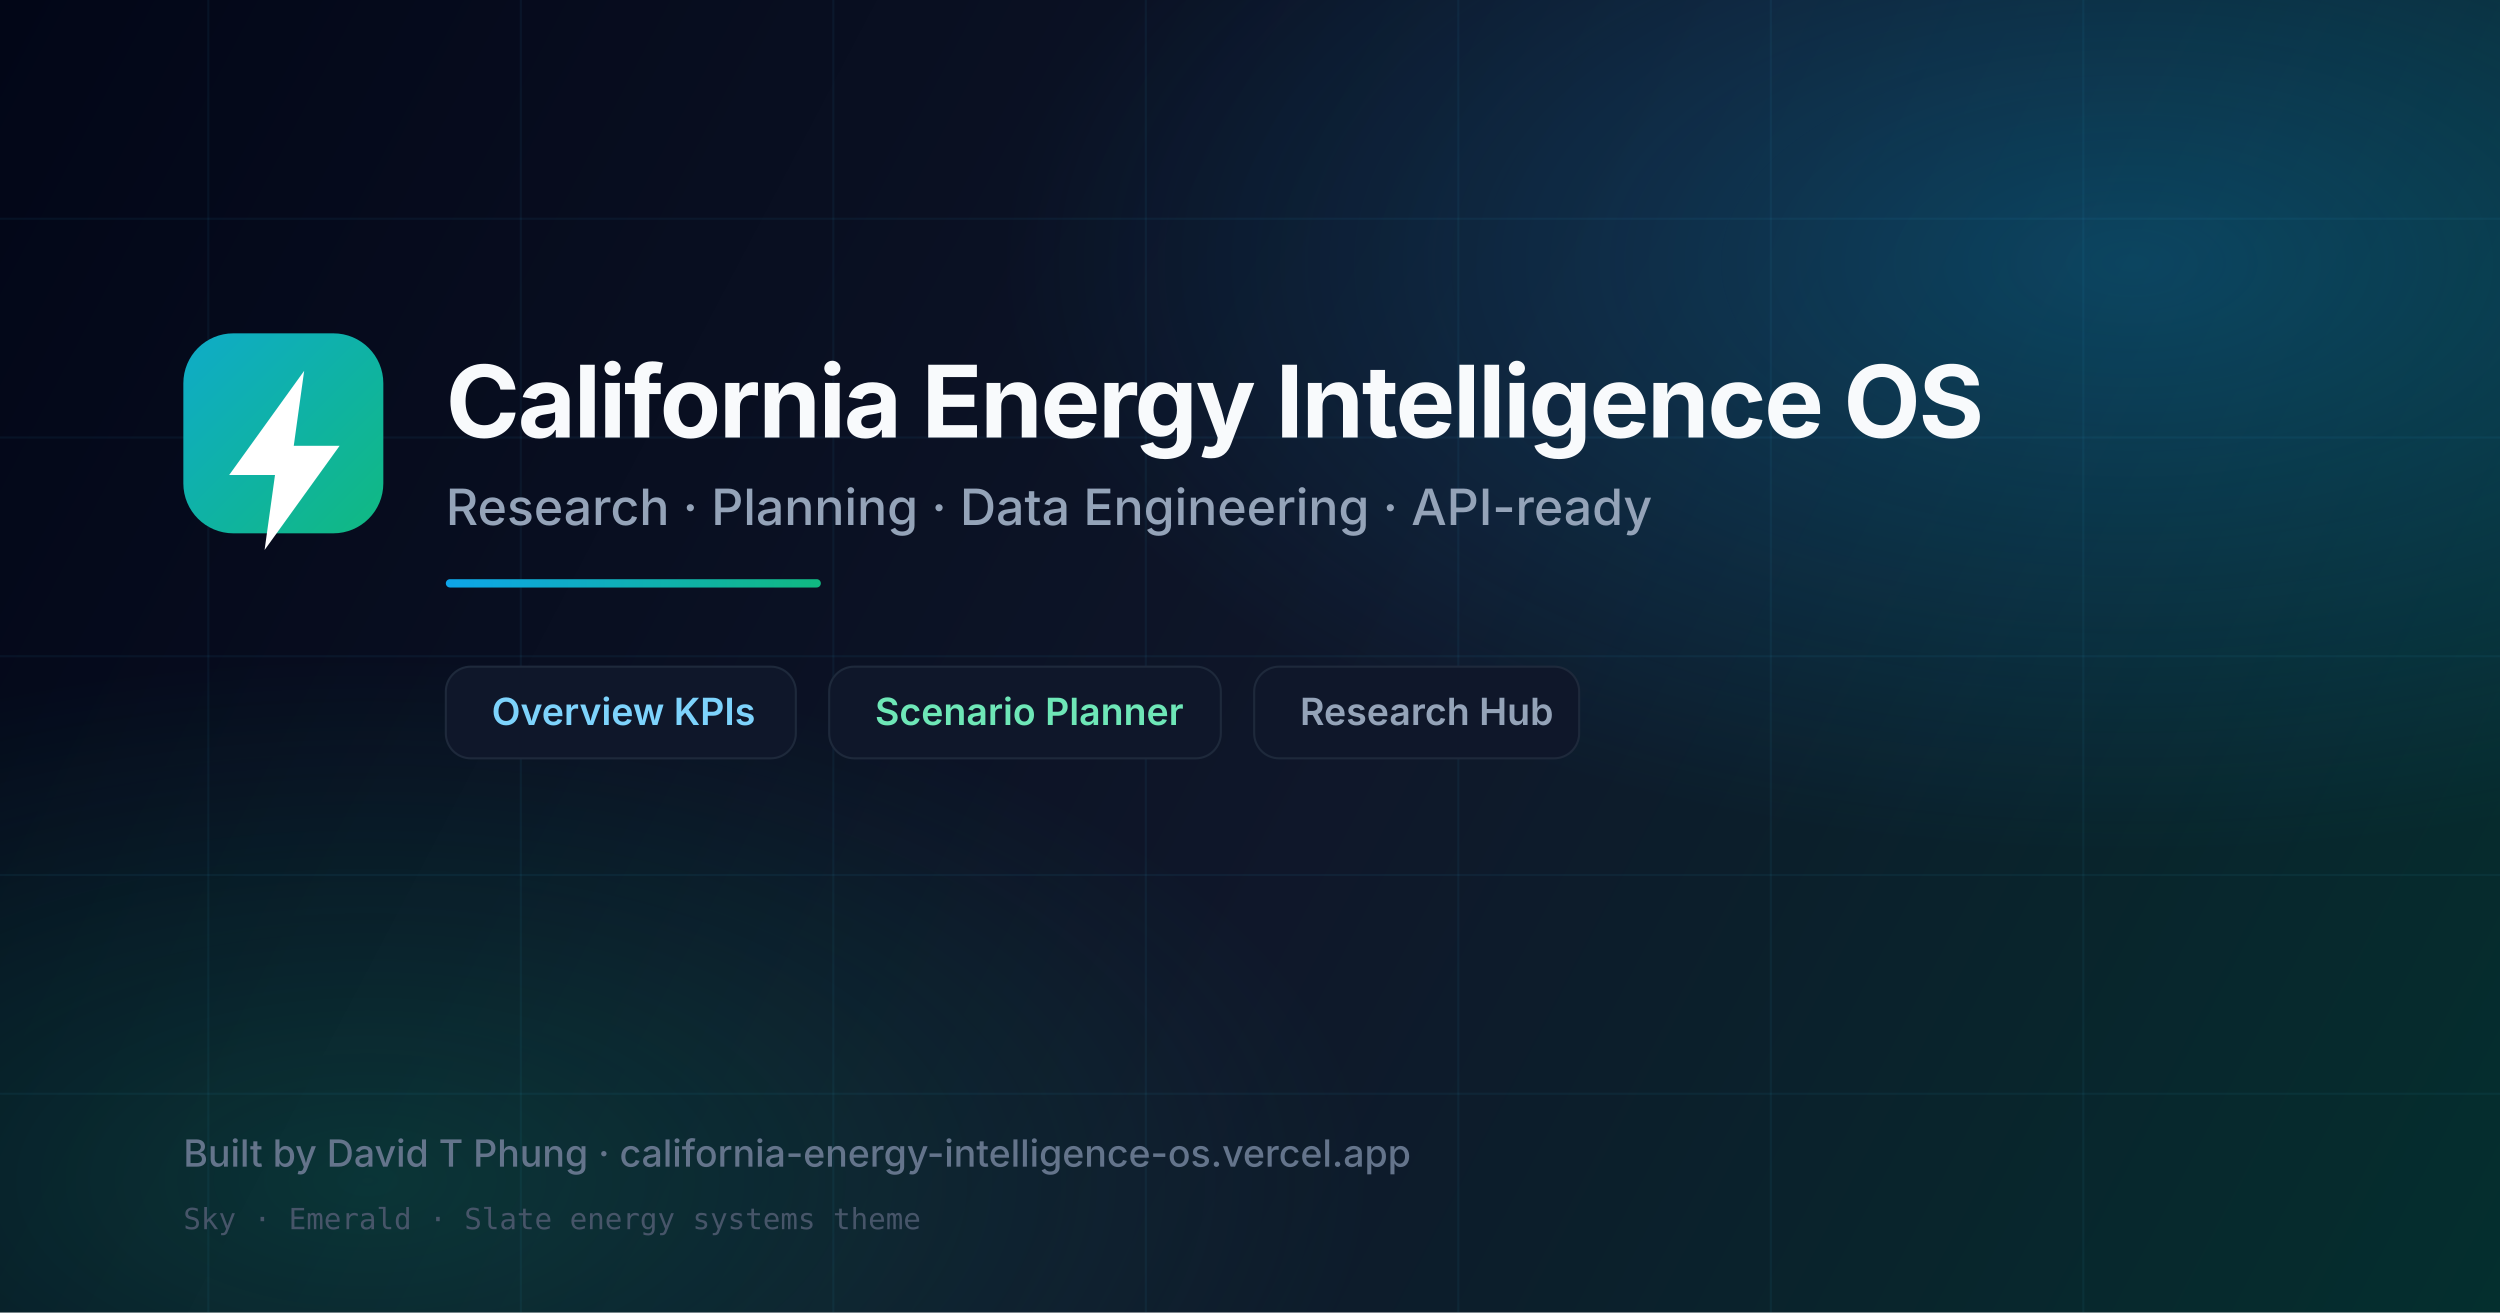
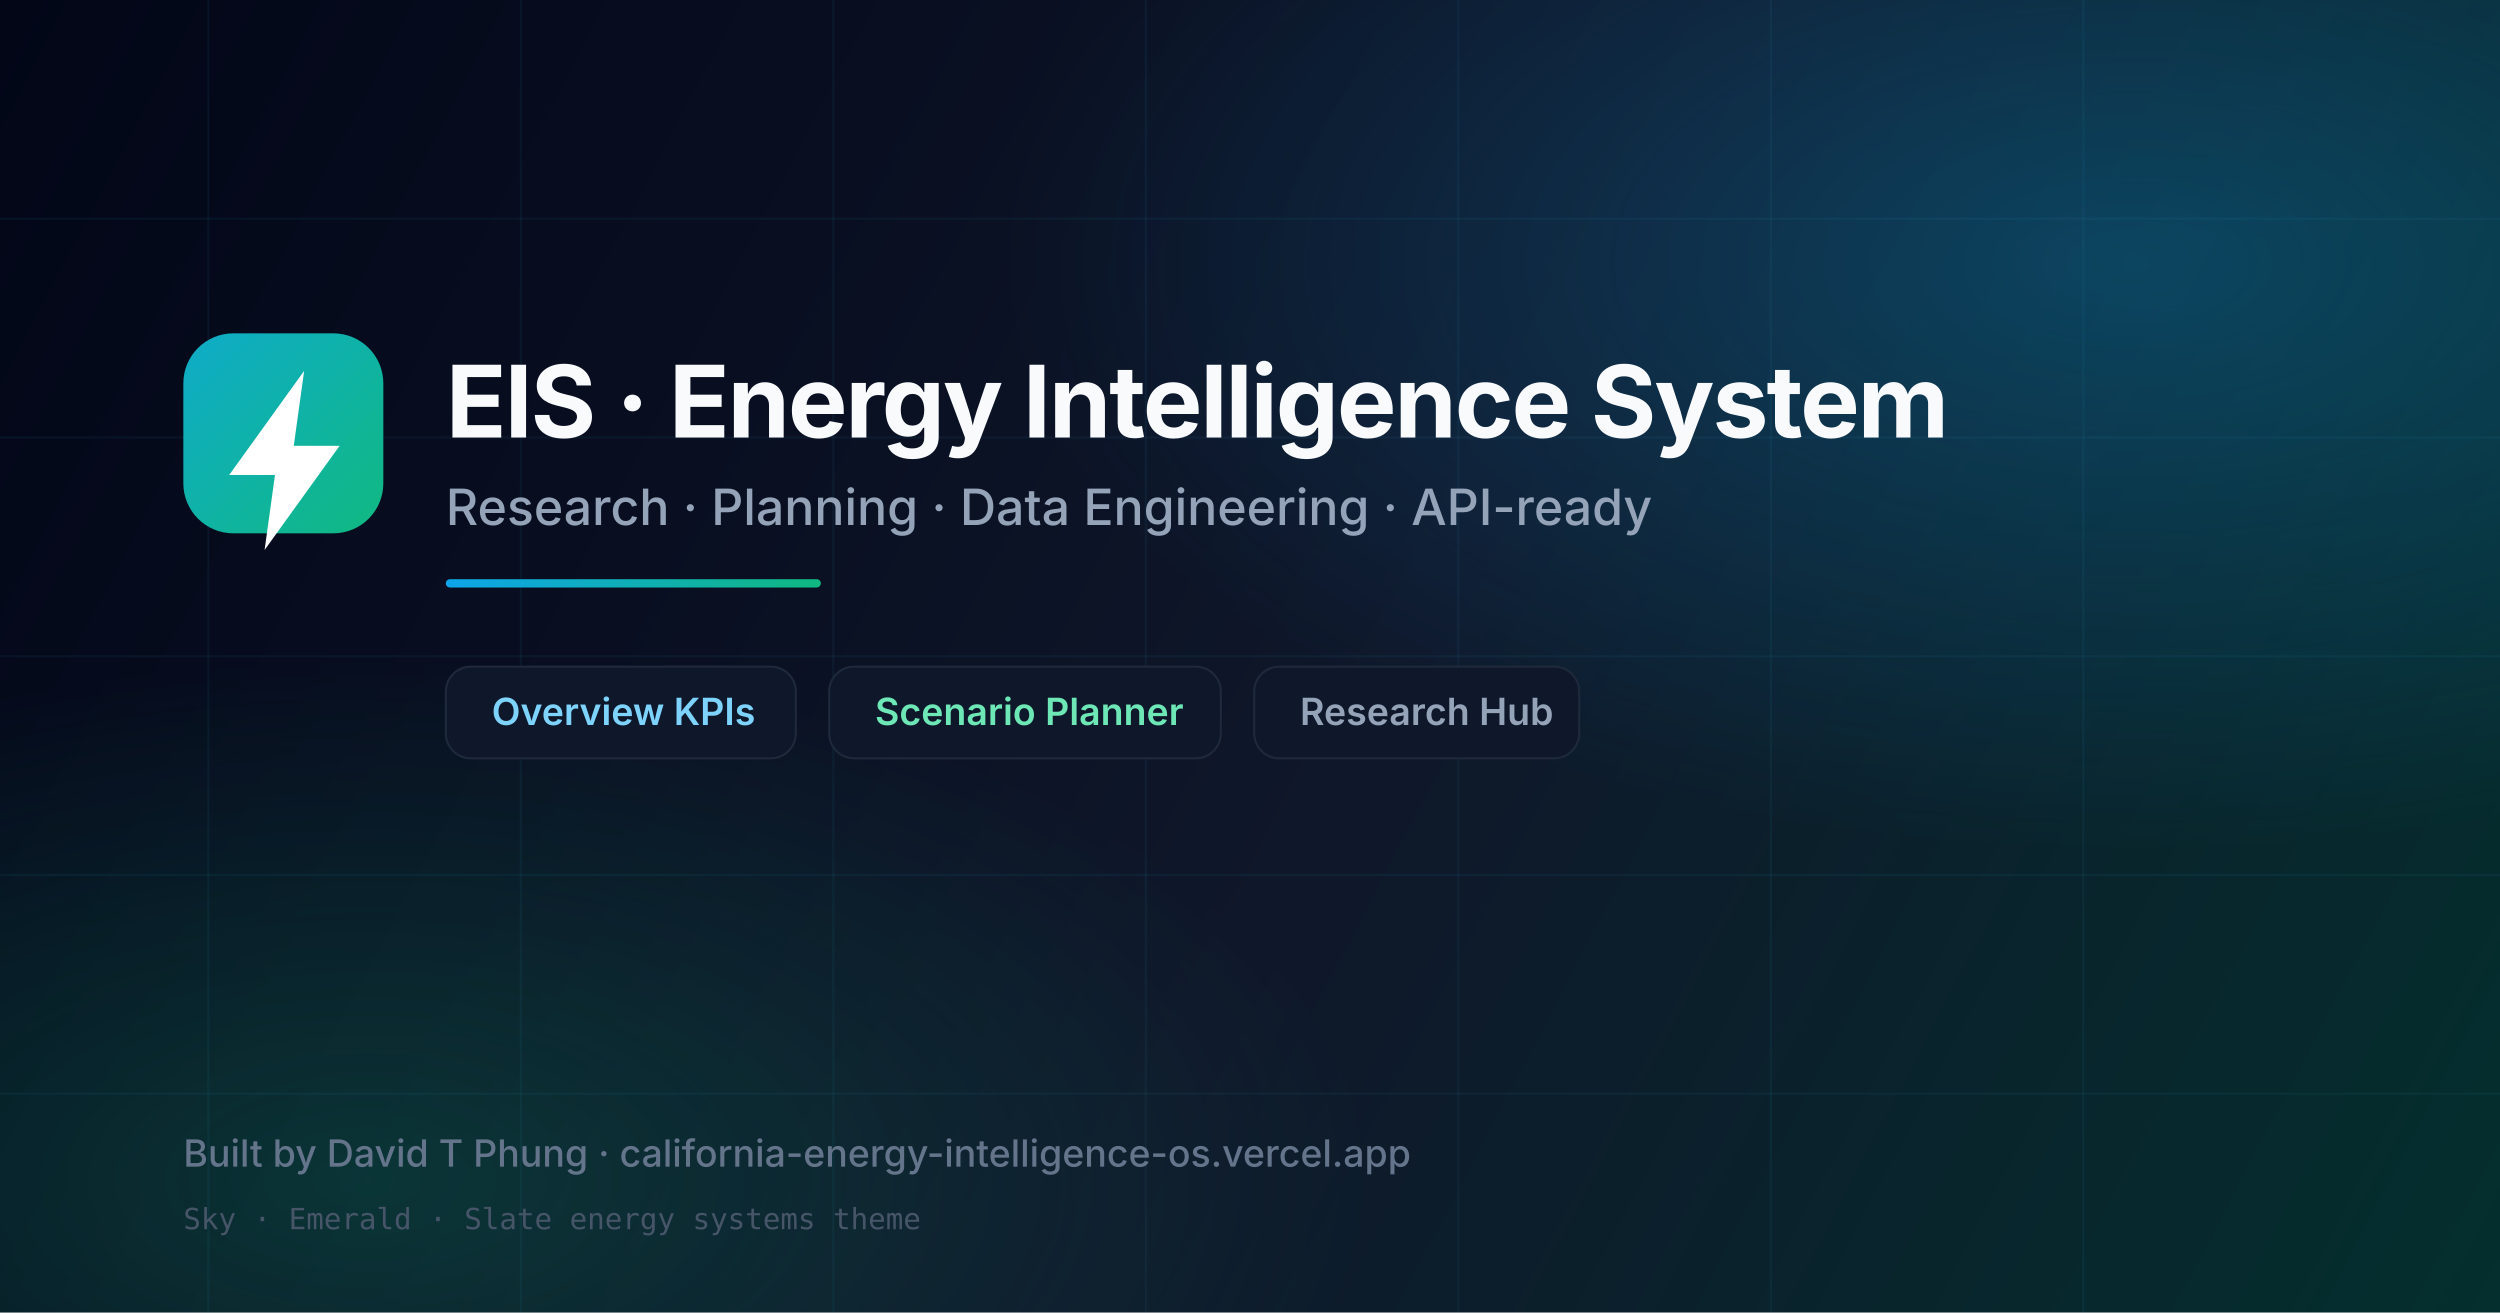
- <svg xmlns="http://www.w3.org/2000/svg" width="1200" height="630" viewBox="0 0 1200 630" role="img" aria-label="California Energy Intelligence OS">
+ <svg xmlns="http://www.w3.org/2000/svg" width="1200" height="630" viewBox="0 0 1200 630" role="img" aria-label="Energy Intelligence System">
  <defs>
    <linearGradient id="page" x1="0" y1="0" x2="1200" y2="630" gradientUnits="userSpaceOnUse">
      <stop stop-color="#020617" />
      <stop offset="0.55" stop-color="#0f172a" />
      <stop offset="1" stop-color="#042f2e" />
    </linearGradient>
    <linearGradient id="brand" x1="80" y1="80" x2="220" y2="220" gradientUnits="userSpaceOnUse">
      <stop stop-color="#0ea5e9" />
      <stop offset="1" stop-color="#10b981" />
    </linearGradient>
    <linearGradient id="accent" x1="0" y1="0" x2="1" y2="0">
      <stop stop-color="#0ea5e9" />
      <stop offset="1" stop-color="#10b981" />
    </linearGradient>
    <radialGradient id="orb" cx="85%" cy="20%" r="45%">
      <stop stop-color="#0ea5e9" stop-opacity="0.28" />
      <stop offset="1" stop-color="#0ea5e9" stop-opacity="0" />
    </radialGradient>
    <radialGradient id="orb2" cx="15%" cy="90%" r="40%">
      <stop stop-color="#10b981" stop-opacity="0.22" />
      <stop offset="1" stop-color="#10b981" stop-opacity="0" />
    </radialGradient>
  </defs>
  <rect width="1200" height="630" fill="url(#page)" />
  <rect width="1200" height="630" fill="url(#orb)" />
  <rect width="1200" height="630" fill="url(#orb2)" />
  <g stroke="#38bdf8" stroke-opacity="0.06" stroke-width="1">
    <path d="M0 105 H1200 M0 210 H1200 M0 315 H1200 M0 420 H1200 M0 525 H1200" />
    <path d="M100 0 V630 M250 0 V630 M400 0 V630 M550 0 V630 M700 0 V630 M850 0 V630 M1000 0 V630" />
  </g>
  <rect x="88" y="160" width="96" height="96" rx="24" fill="url(#brand)" />
  <path d="M146 178 110 228h22l-5 36 36-50h-22l5-36z" fill="#ffffff" />
  <text x="214" y="210" fill="#f8fafc" font-family="Inter, ui-sans-serif, system-ui, sans-serif" font-size="48" font-weight="700" letter-spacing="-0.02em">
-     California Energy Intelligence OS
+     EIS · Energy Intelligence System
  </text>
  <text x="214" y="252" fill="#94a3b8" font-family="Inter, ui-sans-serif, system-ui, sans-serif" font-size="24" font-weight="500">
    Research · Planning · Data Engineering · API-ready
  </text>
  <rect x="214" y="278" width="180" height="4" rx="2" fill="url(#accent)" />
  <g font-family="Inter, ui-sans-serif, system-ui, sans-serif" font-size="18" font-weight="600">
    <rect x="214" y="320" width="168" height="44" rx="12" fill="#0f172a" stroke="#1e293b" />
    <text x="236" y="348" fill="#7dd3fc">Overview KPIs</text>
    <rect x="398" y="320" width="188" height="44" rx="12" fill="#0f172a" stroke="#1e293b" />
    <text x="420" y="348" fill="#6ee7b7">Scenario Planner</text>
    <rect x="602" y="320" width="156" height="44" rx="12" fill="#0f172a" stroke="#1e293b" />
    <text x="624" y="348" fill="#94a3b8">Research Hub</text>
  </g>
  <text x="88" y="560" fill="#64748b" font-family="Inter, ui-sans-serif, system-ui, sans-serif" font-size="18" font-weight="500">
    Built by David T Phung · california-energy-intelligence-os.vercel.app
  </text>
  <text x="88" y="590" fill="#475569" font-family="JetBrains Mono, ui-monospace, monospace" font-size="14">
    Sky · Emerald · Slate energy systems theme
  </text>
</svg>
